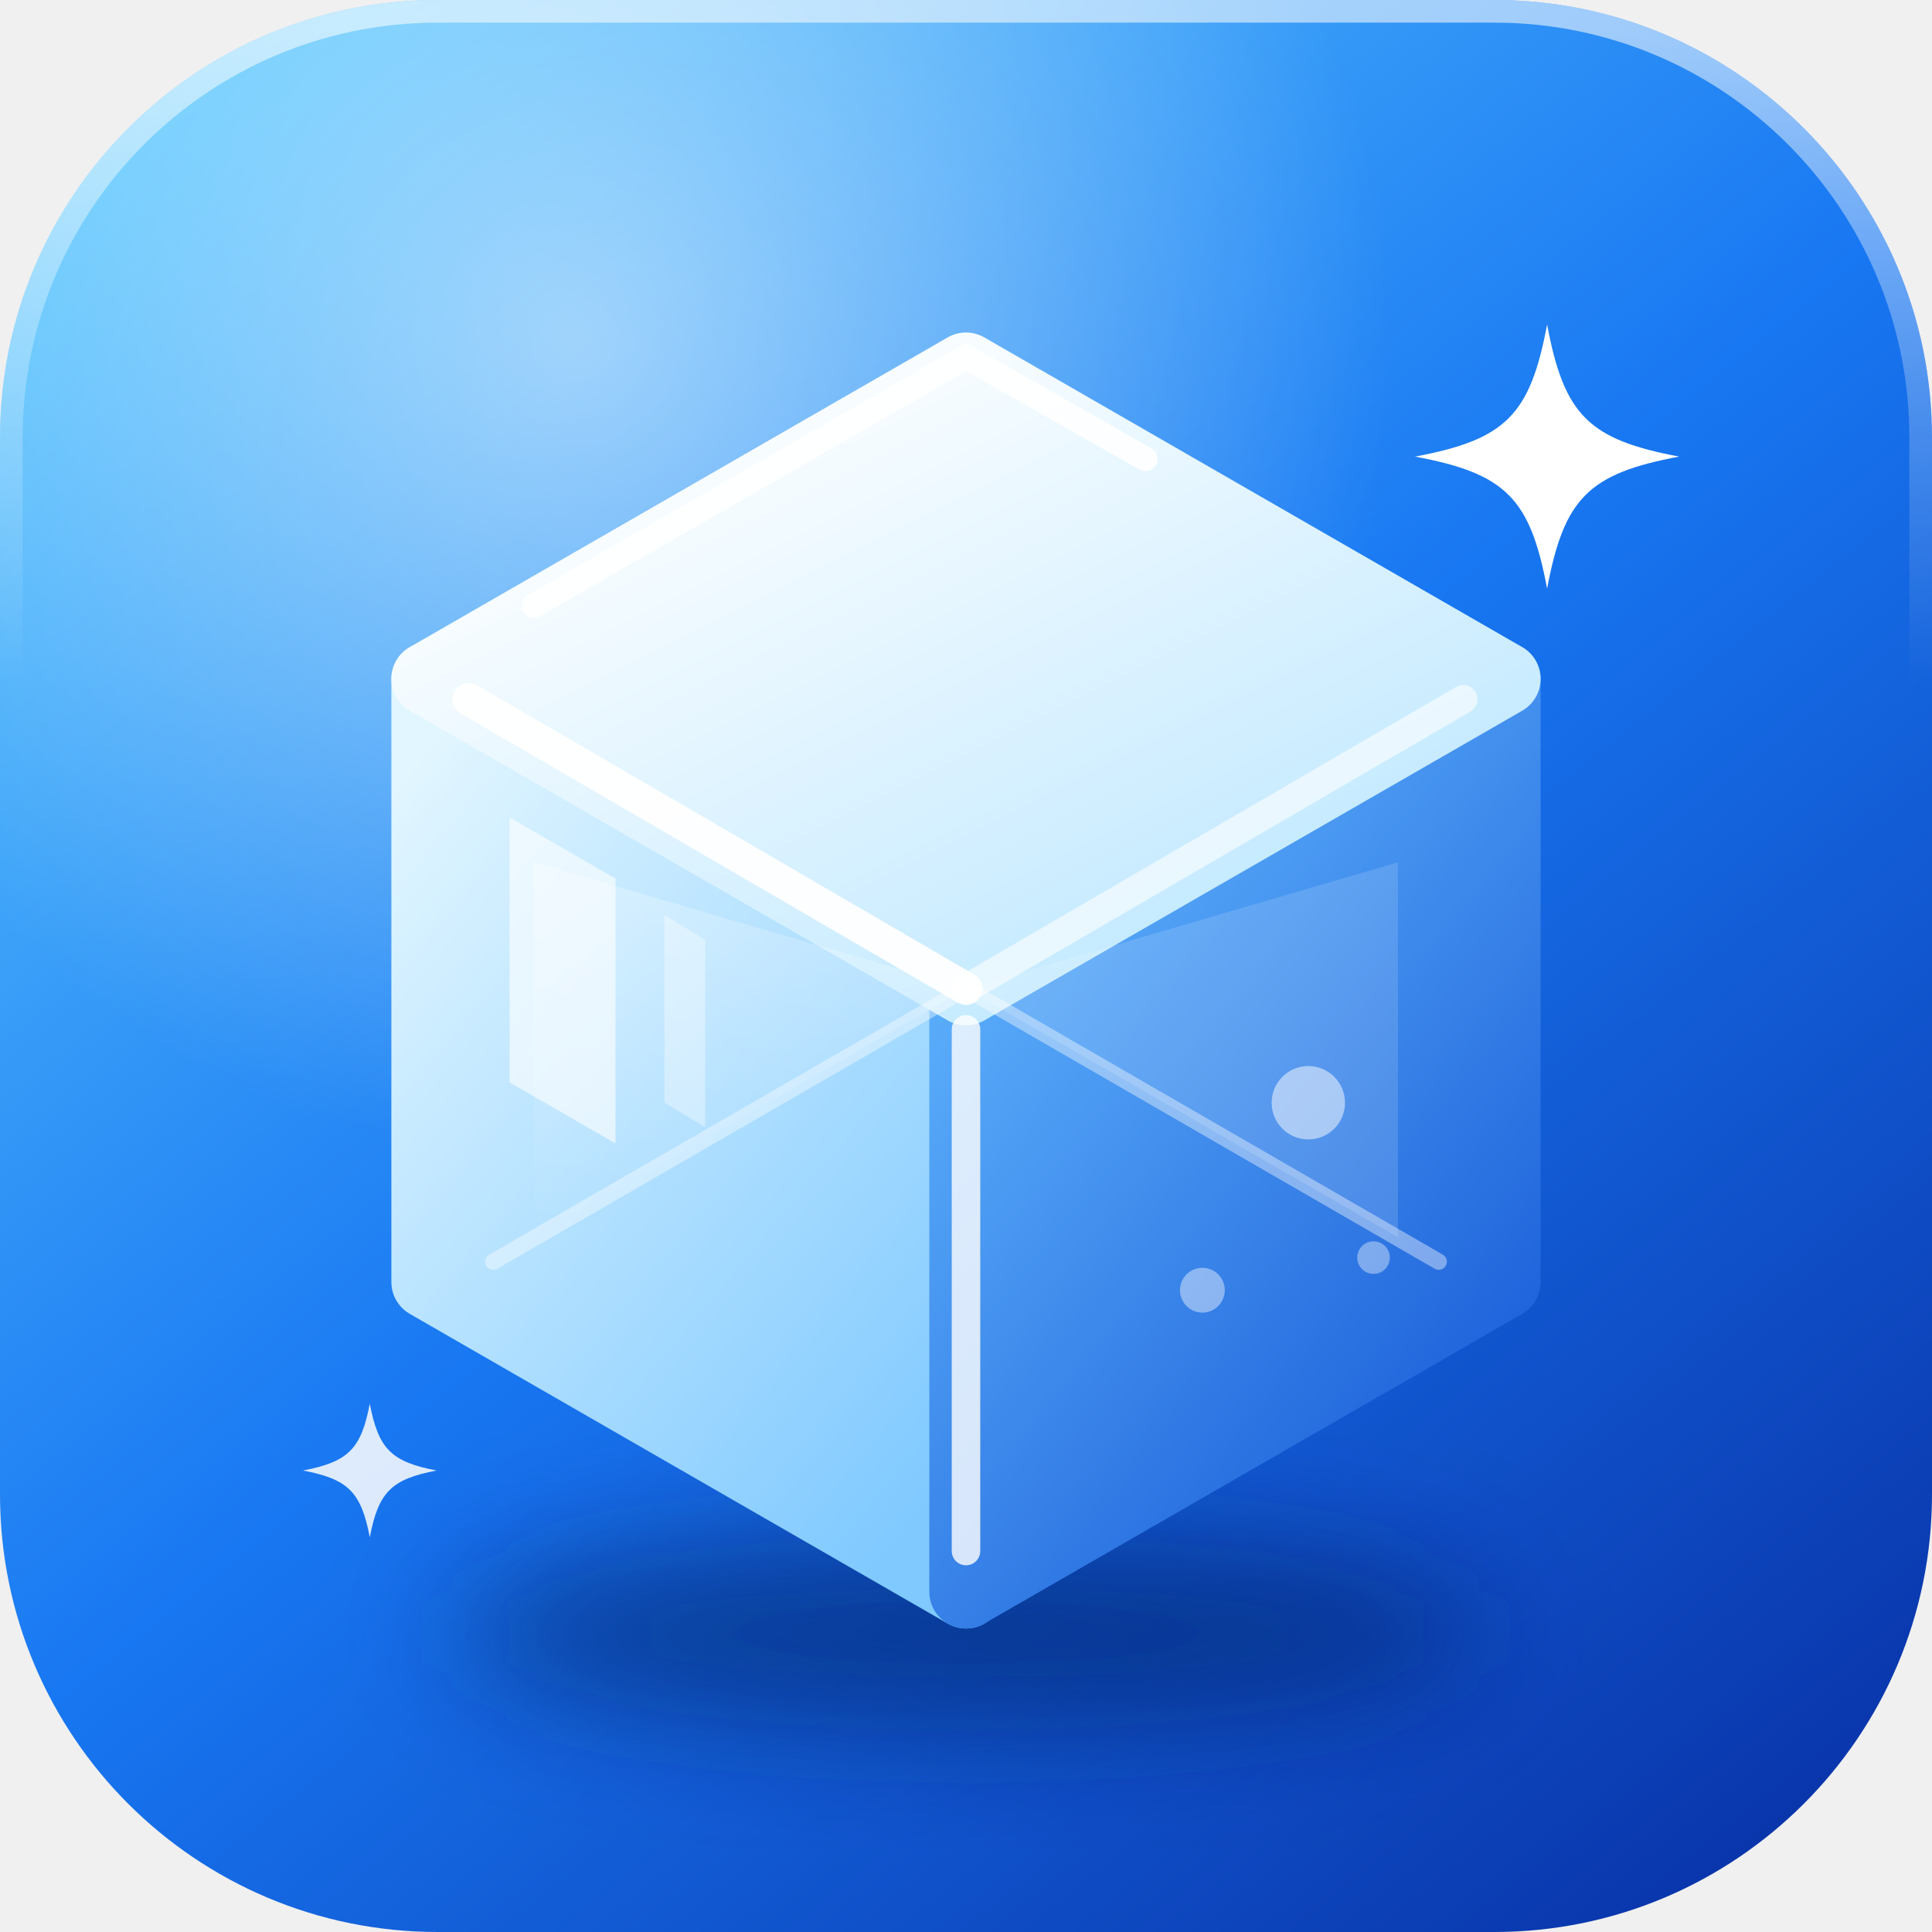
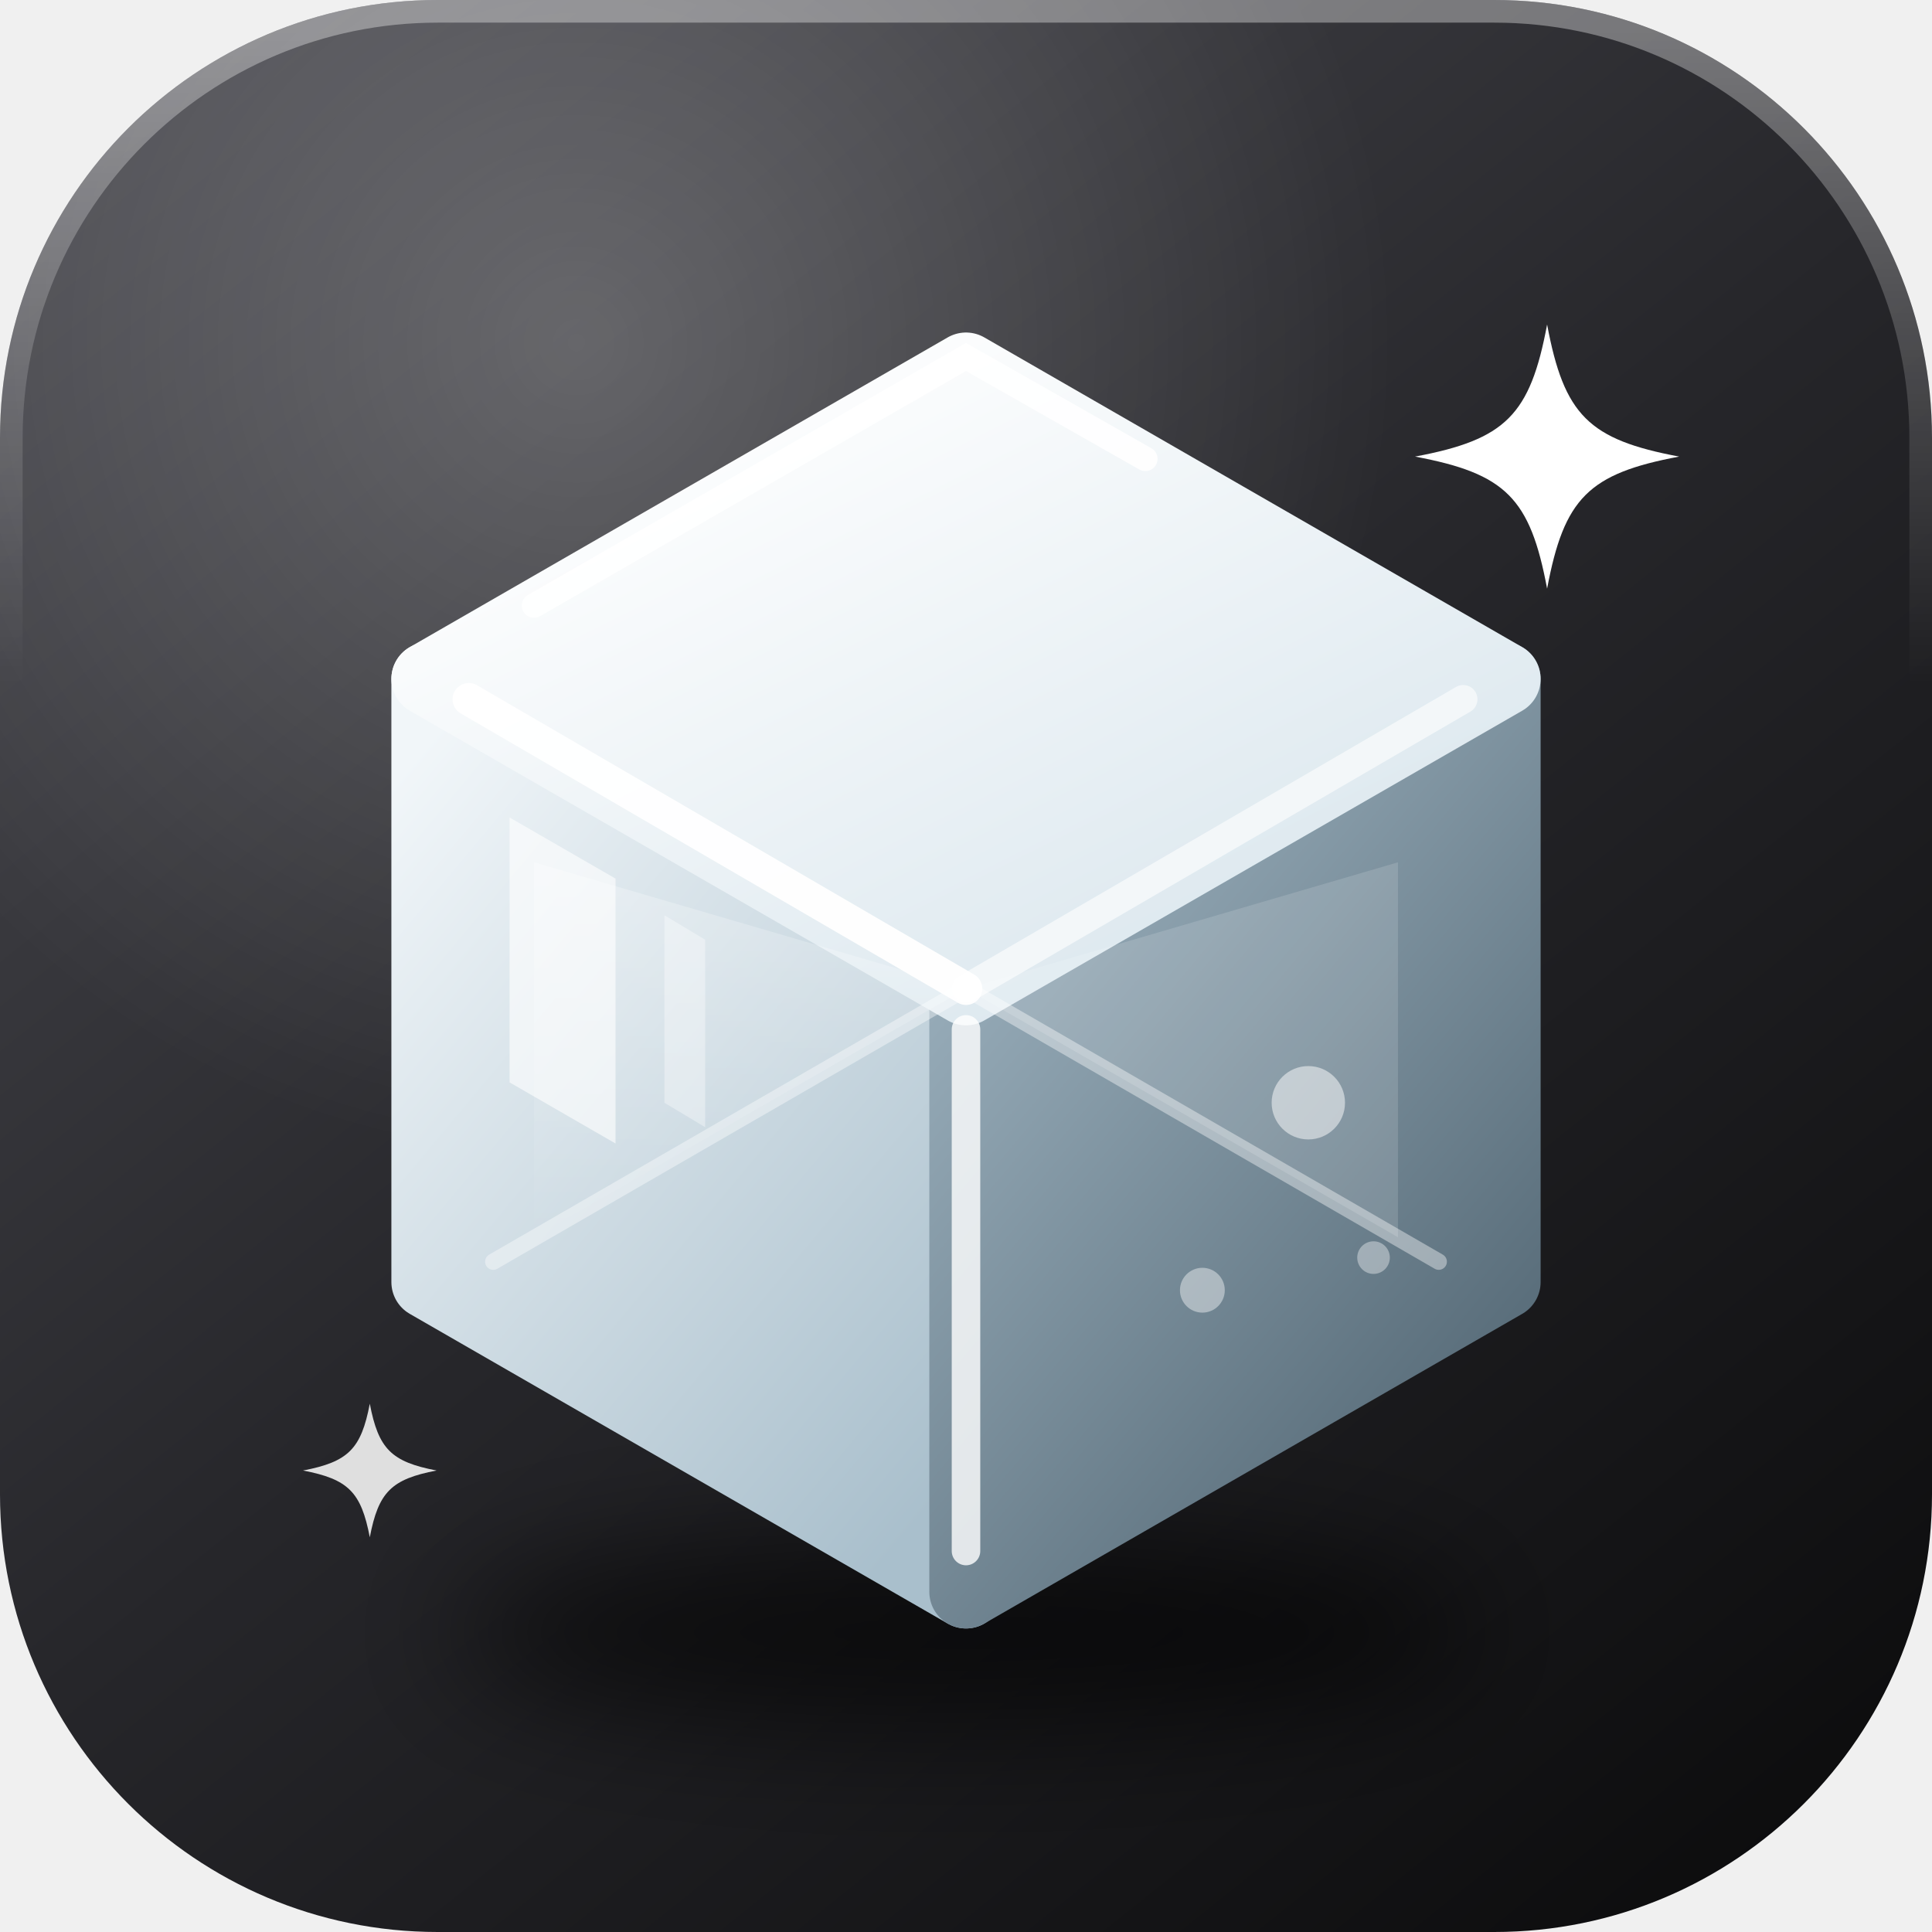
<svg xmlns="http://www.w3.org/2000/svg" viewBox="0 0 512 512" role="img" aria-label="Icy">
  <defs>
    <linearGradient id="bg" x1=".1" y1="0" x2=".9" y2="1">
-       <stop offset="0" stop-color="#5ecbff" />
-       <stop offset=".5" stop-color="#1877f2" />
-       <stop offset="1" stop-color="#0932a8" />
+       <stop offset="0" stop-color="#4a4a50" />
+       <stop offset=".5" stop-color="#26262a" />
+       <stop offset="1" stop-color="#0c0c0d" />
    </linearGradient>
    <radialGradient id="glow" cx=".3" cy=".18" r=".7">
-       <stop offset="0" stop-color="#fff" stop-opacity=".5" />
+       <stop offset="0" stop-color="#fff" stop-opacity=".22" />
      <stop offset=".6" stop-color="#fff" stop-opacity="0" />
    </radialGradient>
    <linearGradient id="rim" x1="0" y1="0" x2="0" y2="1">
-       <stop offset="0" stop-color="#fff" stop-opacity=".55" />
+       <stop offset="0" stop-color="#fff" stop-opacity=".35" />
      <stop offset=".35" stop-color="#fff" stop-opacity="0" />
    </linearGradient>
    <linearGradient id="top" x1=".15" y1=".1" x2=".85" y2=".9">
      <stop offset="0" stop-color="#ffffff" />
-       <stop offset="1" stop-color="#bfe8ff" />
+       <stop offset="1" stop-color="#dbe7ee" />
    </linearGradient>
    <linearGradient id="left" x1=".1" y1="0" x2=".8" y2="1">
-       <stop offset="0" stop-color="#e2f6ff" />
-       <stop offset="1" stop-color="#7fc9ff" />
+       <stop offset="0" stop-color="#f1f6f9" />
+       <stop offset="1" stop-color="#a9bfcc" />
    </linearGradient>
    <linearGradient id="right" x1=".2" y1="0" x2=".9" y2="1">
-       <stop offset="0" stop-color="#63b8ff" />
-       <stop offset="1" stop-color="#1557d6" />
+       <stop offset="0" stop-color="#9fb4c1" />
+       <stop offset="1" stop-color="#4f6370" />
    </linearGradient>
    <linearGradient id="core" x1="0" y1="0" x2="0" y2="1">
      <stop offset="0" stop-color="#fff" stop-opacity=".5" />
      <stop offset="1" stop-color="#fff" stop-opacity="0" />
    </linearGradient>
    <filter id="soft" x="-30%" y="-60%" width="160%" height="220%">
      <feGaussianBlur stdDeviation="15" />
    </filter>
  </defs>
  <rect width="512" height="512" rx="116" fill="url(#bg)" />
  <rect width="512" height="512" rx="116" fill="url(#glow)" />
  <rect x="3" y="3" width="506" height="506" rx="113" fill="none" stroke="url(#rim)" stroke-width="6" />
  <g transform="translate(256 262) scale(1.08) translate(-256 -262)">
-     <ellipse cx="256" cy="420" rx="126" ry="24" fill="#031b63" opacity=".55" filter="url(#soft)" />
+     <ellipse cx="256" cy="420" rx="126" ry="24" fill="#000" opacity=".6" filter="url(#soft)" />
    <g stroke-linejoin="round" stroke-width="18">
      <path d="M124 186 256 262V410L124 334Z" fill="url(#left)" stroke="url(#left)" />
      <path d="M388 186 256 262V410L388 334Z" fill="url(#right)" stroke="url(#right)" />
      <path d="M256 110 388 186 256 262 124 186Z" fill="url(#top)" stroke="url(#top)" />
    </g>
    <path d="M256 262 150 323V231Z" fill="url(#core)" opacity=".55" />
    <path d="M256 262 362 323V231Z" fill="#fff" opacity=".14" />
    <g fill="none" stroke="#fff" stroke-linecap="round" stroke-width="4" opacity=".4">
      <path d="M256 262 140 329M256 262 372 329" />
    </g>
    <g fill="none" stroke="#fff" stroke-linecap="round">
      <path d="M134 191 256 262" stroke-width="8" opacity=".95" />
      <path d="M256 262 378 191" stroke-width="7" opacity=".6" />
      <path d="M256 272V400" stroke-width="7" opacity=".8" />
      <path d="M150 168 256 107 300 132" stroke-width="6" opacity=".9" />
    </g>
    <path d="M144 220 170 235V300L144 285Z" fill="#fff" opacity=".6" />
    <path d="M182 244 192 250V296L182 290Z" fill="#fff" opacity=".35" />
    <g fill="#fff">
      <circle cx="340" cy="290" r="9" opacity=".5" />
      <circle cx="314" cy="336" r="5.5" opacity=".42" />
      <circle cx="356" cy="328" r="4" opacity=".38" />
    </g>
  </g>
  <path d="M410 86c4.5 24 11 30.500 35 35-24 4.500-30.500 11-35 35-4.500-24-11-30.500-35-35 24-4.500 30.500-11 35-35Z" fill="#fff" />
  <path d="M98 372c2.300 12 5.700 15.400 17.700 17.700-12 2.300-15.400 5.700-17.700 17.700-2.300-12-5.700-15.400-17.700-17.700 12-2.300 15.400-5.700 17.700-17.700Z" fill="#fff" opacity=".85" />
</svg>
